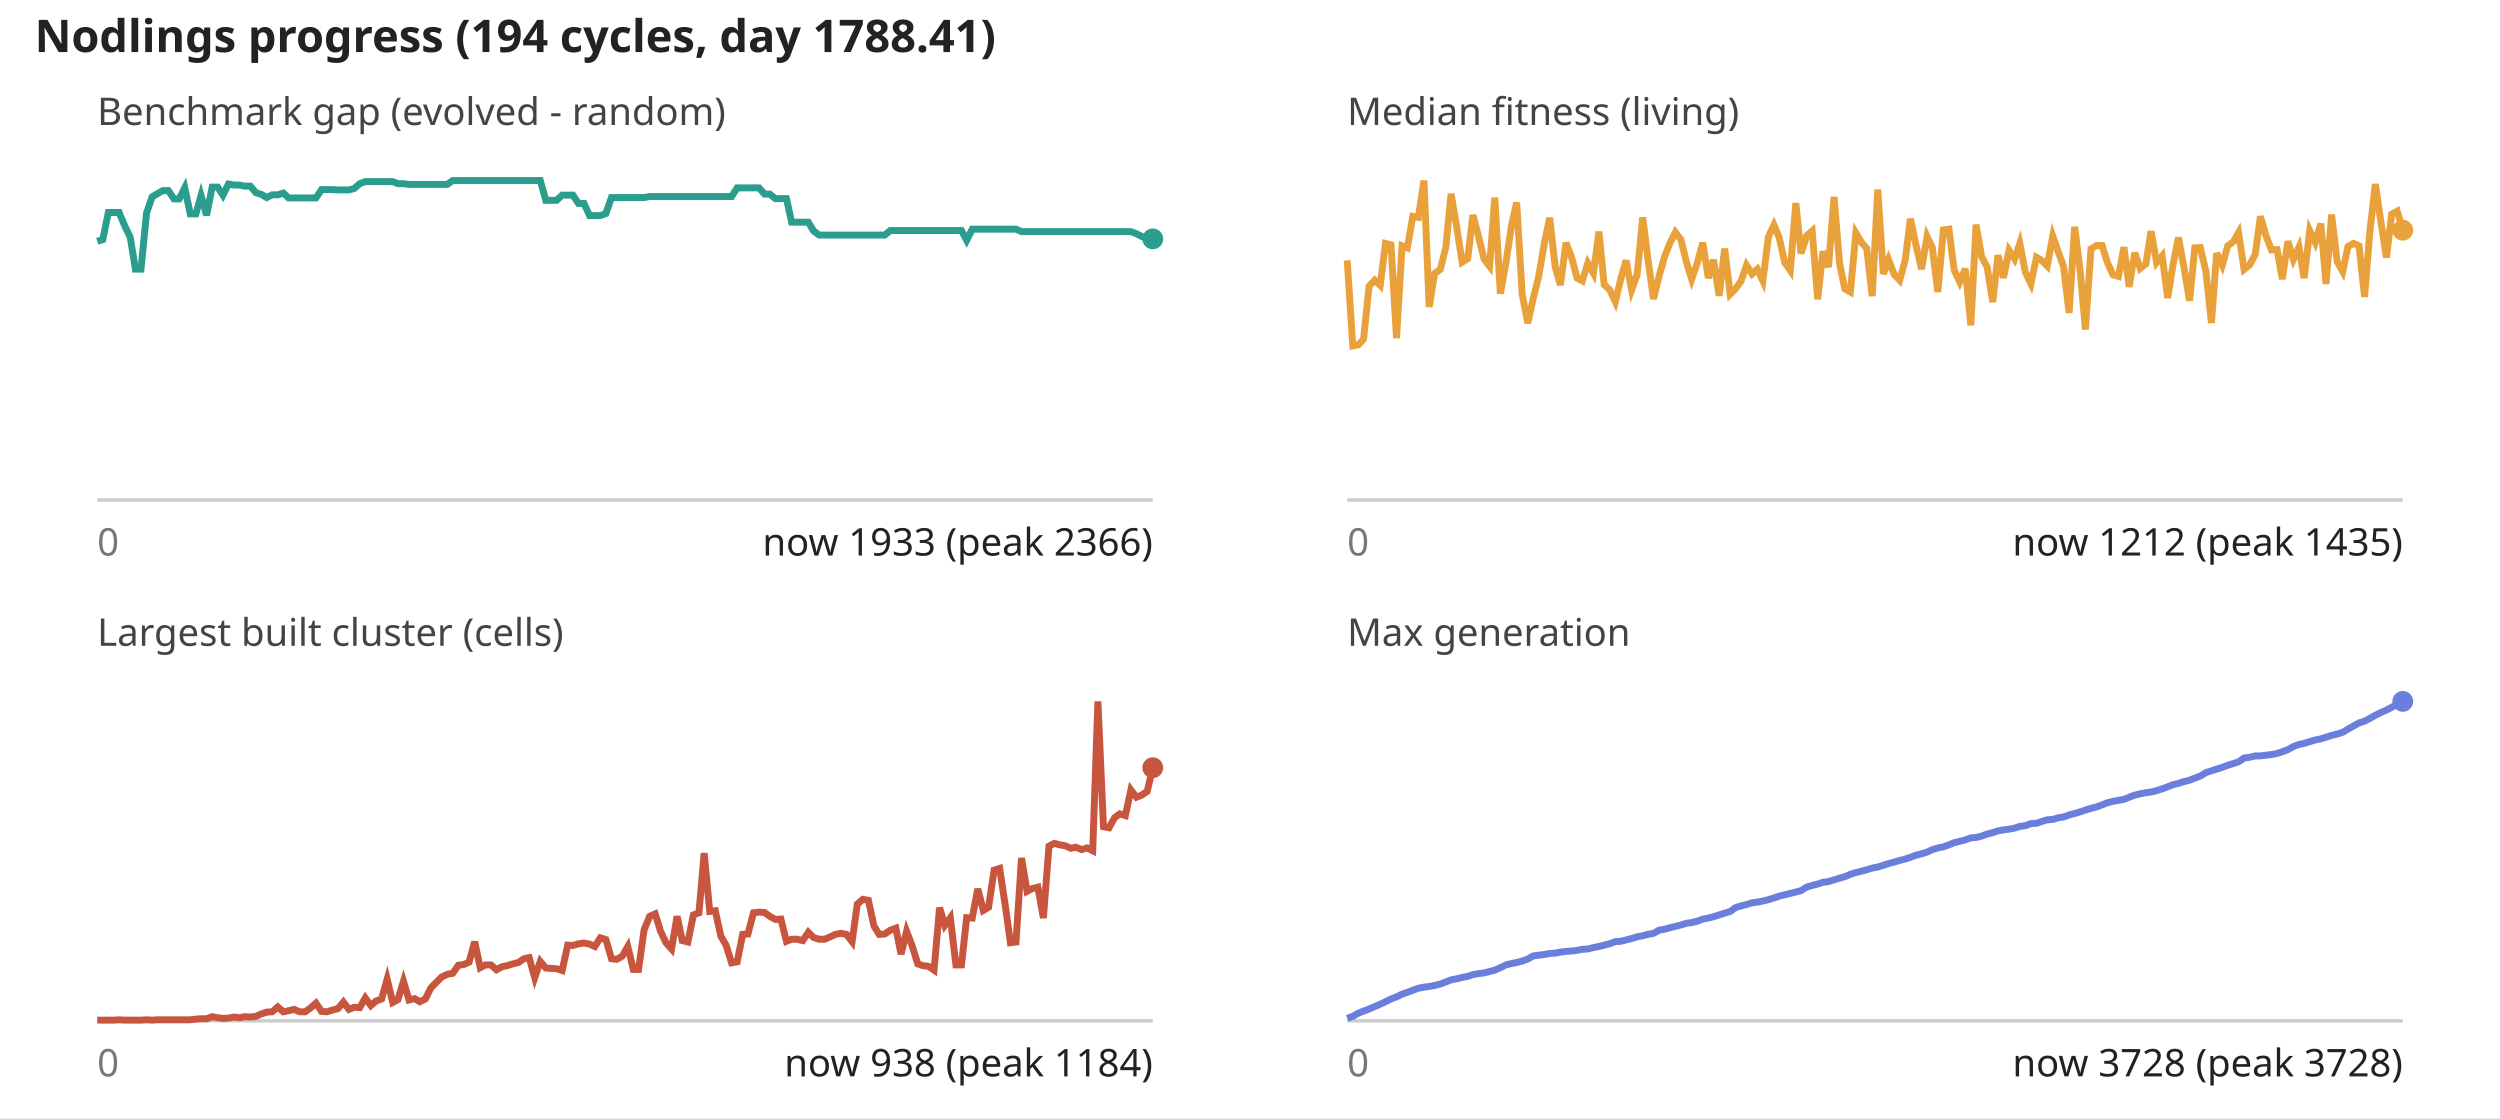
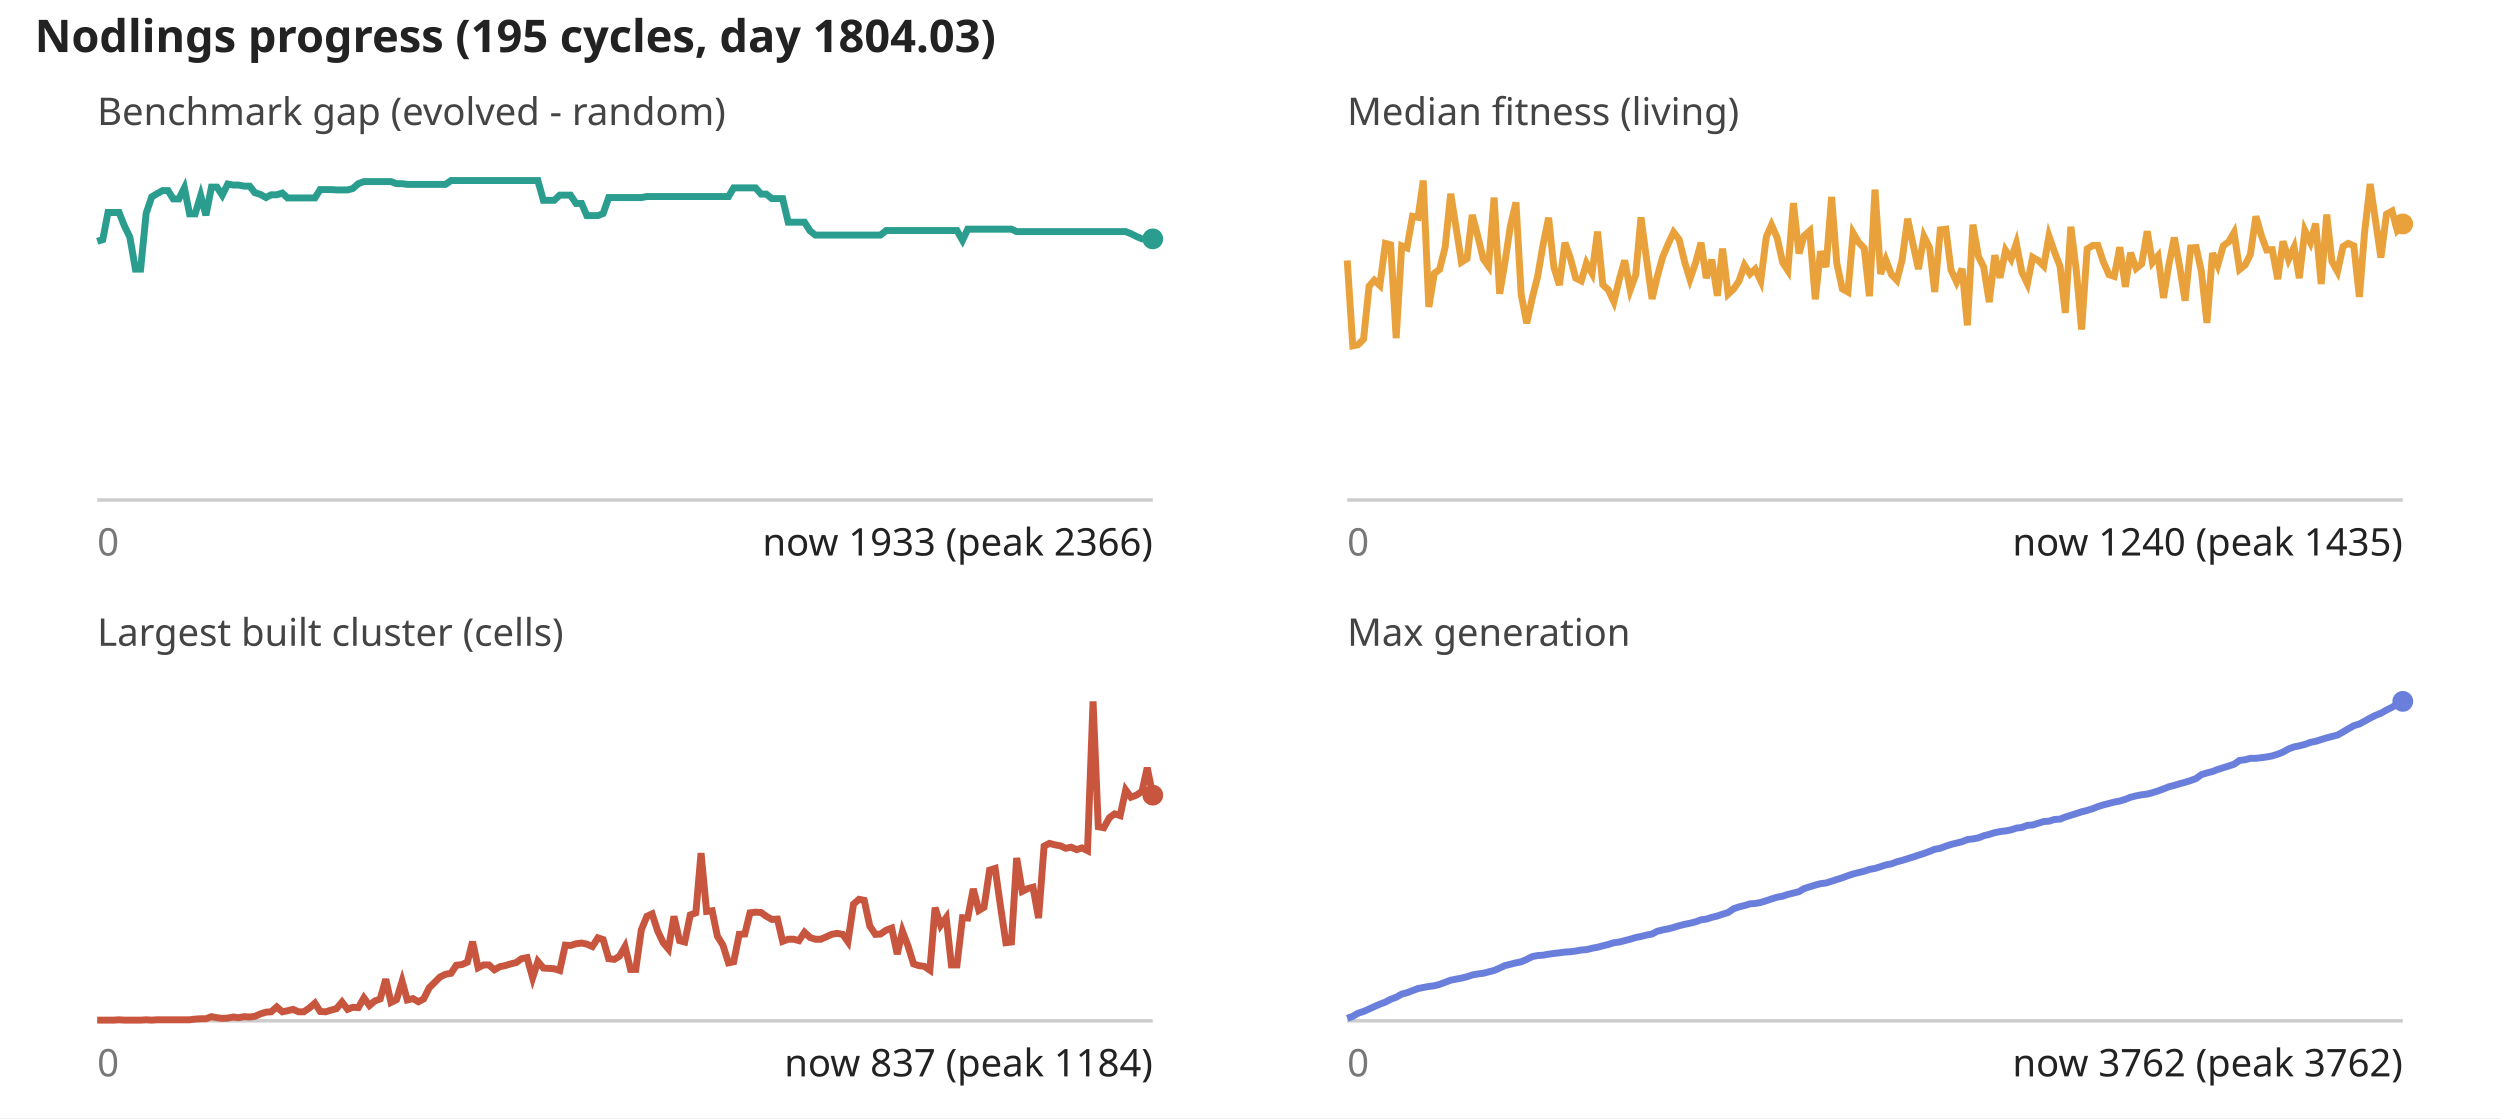
<svg xmlns="http://www.w3.org/2000/svg" viewBox="0 0 720 322" font-family="sans-serif" font-size="11">
  <rect width="100%" height="100%" fill="#fff" />
-   <text x="10" y="15" font-size="13" font-weight="bold" fill="#222">Nodlings progress (194 cycles, day 1788.41)</text>
+   <text x="10" y="15" font-size="13" font-weight="bold" fill="#222">Nodlings progress (195 cycles, day 1804.03)</text>
  <text x="28" y="36" fill="#444">Benchmark gap (evolved - random)</text>
  <line x1="28" y1="144" x2="332" y2="144" stroke="#ccc" />
-   <polyline fill="none" stroke="#2a9d8f" stroke-width="2" points="28.0,69.5 29.6,69.0 31.2,61.2 32.7,61.2 34.3,61.2 35.9,65.0 37.5,68.3 39.0,77.5 40.6,77.5 42.2,61.4 43.8,56.7 45.3,55.8 46.9,54.9 48.5,54.9 50.1,57.3 51.6,57.3 53.2,54.1 54.8,61.6 56.4,61.6 57.9,56.3 59.5,62.0 61.1,53.9 62.7,53.9 64.2,56.2 65.8,53.0 67.4,53.3 69.0,53.3 70.5,53.6 72.1,53.6 73.7,55.5 75.3,56.0 76.8,56.9 78.4,56.1 80.0,56.1 81.6,55.6 83.1,57.0 84.7,57.0 86.3,57.0 87.9,57.0 89.4,57.0 91.0,57.0 92.6,54.6 94.2,54.6 95.7,54.6 97.3,54.7 98.9,54.7 100.5,54.7 102.0,54.3 103.6,52.9 105.2,52.3 106.8,52.3 108.3,52.3 109.9,52.3 111.5,52.3 113.1,52.3 114.6,52.9 116.2,52.9 117.8,53.1 119.4,53.1 120.9,53.1 122.5,53.1 124.1,53.1 125.7,53.1 127.2,53.1 128.8,53.1 130.4,52.0 132.0,52.0 133.5,52.0 135.1,52.0 136.7,52.0 138.3,52.0 139.8,52.0 141.4,52.0 143.0,52.0 144.6,52.0 146.1,52.0 147.7,52.0 149.3,52.0 150.9,52.0 152.4,52.0 154.0,52.0 155.6,52.0 157.2,57.7 158.7,57.7 160.3,57.7 161.9,56.2 163.5,56.2 165.0,56.2 166.6,58.6 168.2,58.6 169.8,62.1 171.3,62.1 172.9,62.1 174.5,61.5 176.1,56.9 177.6,56.9 179.2,56.9 180.8,56.9 182.4,56.9 183.9,56.9 185.5,56.9 187.1,56.6 188.7,56.6 190.2,56.6 191.8,56.6 193.4,56.6 195.0,56.6 196.5,56.6 198.1,56.6 199.7,56.6 201.3,56.6 202.8,56.6 204.4,56.6 206.0,56.6 207.6,56.6 209.1,56.6 210.7,56.6 212.3,54.1 213.9,54.1 215.4,54.1 217.0,54.1 218.6,54.1 220.2,55.9 221.7,55.9 223.3,57.2 224.9,57.2 226.5,57.2 228.0,64.0 229.6,64.0 231.2,64.0 232.8,64.0 234.3,66.5 235.9,67.7 237.5,67.7 239.1,67.7 240.6,67.7 242.2,67.7 243.8,67.7 245.4,67.7 246.9,67.7 248.5,67.7 250.1,67.7 251.7,67.7 253.2,67.7 254.8,67.7 256.4,66.4 258.0,66.4 259.5,66.4 261.1,66.4 262.7,66.4 264.3,66.4 265.8,66.4 267.4,66.4 269.0,66.4 270.6,66.4 272.1,66.4 273.7,66.4 275.3,66.4 276.9,66.4 278.4,69.2 280.0,66.0 281.6,66.0 283.2,66.0 284.7,66.0 286.3,66.0 287.9,66.0 289.5,66.0 291.0,66.0 292.6,66.0 294.2,66.7 295.8,66.7 297.3,66.7 298.9,66.7 300.5,66.7 302.1,66.7 303.6,66.7 305.2,66.7 306.8,66.7 308.4,66.7 309.9,66.7 311.5,66.7 313.1,66.7 314.7,66.7 316.2,66.7 317.8,66.7 319.4,66.7 321.0,66.7 322.5,66.7 324.1,66.7 325.7,66.7 327.3,67.3 328.8,68.1 330.4,68.8 332.0,68.8" />
+   <polyline fill="none" stroke="#2a9d8f" stroke-width="2" points="28.0,69.5 29.6,69.0 31.1,61.2 32.7,61.2 34.3,61.2 35.8,65.0 37.4,68.3 39.0,77.5 40.5,77.5 42.1,61.4 43.7,56.7 45.2,55.8 46.8,54.9 48.4,54.9 49.9,57.3 51.5,57.3 53.1,54.1 54.6,61.6 56.2,61.6 57.8,56.3 59.3,62.0 60.9,53.9 62.5,53.9 64.0,56.2 65.6,53.0 67.2,53.3 68.7,53.3 70.3,53.6 71.9,53.6 73.4,55.5 75.0,56.0 76.6,56.9 78.1,56.1 79.7,56.1 81.3,55.6 82.8,57.0 84.4,57.0 86.0,57.0 87.5,57.0 89.1,57.0 90.7,57.0 92.2,54.6 93.8,54.6 95.4,54.6 96.9,54.7 98.5,54.7 100.1,54.7 101.6,54.3 103.2,52.9 104.8,52.3 106.4,52.3 107.9,52.3 109.5,52.3 111.1,52.3 112.6,52.3 114.2,52.9 115.8,52.9 117.3,53.1 118.9,53.1 120.5,53.1 122.0,53.1 123.6,53.1 125.2,53.1 126.7,53.1 128.3,53.1 129.9,52.0 131.4,52.0 133.0,52.0 134.6,52.0 136.1,52.0 137.7,52.0 139.3,52.0 140.8,52.0 142.4,52.0 144.0,52.0 145.5,52.0 147.1,52.0 148.7,52.0 150.2,52.0 151.8,52.0 153.4,52.0 154.9,52.0 156.5,57.7 158.1,57.7 159.6,57.7 161.2,56.2 162.8,56.2 164.3,56.2 165.9,58.6 167.5,58.6 169.0,62.1 170.6,62.1 172.2,62.1 173.7,61.5 175.3,56.9 176.9,56.9 178.4,56.9 180.0,56.9 181.6,56.9 183.1,56.9 184.7,56.9 186.3,56.6 187.8,56.6 189.4,56.6 191.0,56.6 192.5,56.6 194.1,56.6 195.7,56.6 197.2,56.6 198.8,56.6 200.4,56.6 201.9,56.6 203.5,56.6 205.1,56.6 206.6,56.6 208.2,56.6 209.8,56.6 211.3,54.1 212.9,54.1 214.5,54.1 216.0,54.1 217.6,54.1 219.2,55.9 220.7,55.9 222.3,57.2 223.9,57.2 225.4,57.2 227.0,64.0 228.6,64.0 230.1,64.0 231.7,64.0 233.3,66.5 234.8,67.7 236.4,67.7 238.0,67.7 239.5,67.7 241.1,67.7 242.7,67.7 244.2,67.7 245.8,67.7 247.4,67.7 248.9,67.7 250.5,67.7 252.1,67.7 253.6,67.7 255.2,66.4 256.8,66.4 258.4,66.4 259.9,66.4 261.5,66.4 263.1,66.4 264.6,66.4 266.2,66.4 267.8,66.4 269.3,66.4 270.9,66.4 272.5,66.4 274.0,66.4 275.6,66.4 277.2,69.2 278.7,66.0 280.3,66.0 281.9,66.0 283.4,66.0 285.0,66.0 286.6,66.0 288.1,66.0 289.7,66.0 291.3,66.0 292.8,66.7 294.4,66.7 296.0,66.7 297.5,66.7 299.1,66.7 300.7,66.7 302.2,66.7 303.8,66.7 305.4,66.7 306.9,66.7 308.5,66.7 310.1,66.7 311.6,66.7 313.2,66.7 314.8,66.7 316.3,66.7 317.9,66.7 319.5,66.7 321.0,66.7 322.6,66.7 324.2,66.7 325.7,67.3 327.3,68.1 328.9,68.8 330.4,68.8 332.0,68.8" />
  <circle cx="332.0" cy="68.8" r="3" fill="#2a9d8f" />
  <text x="28" y="160" fill="#777">0</text>
  <text x="332" y="160" text-anchor="end" fill="#222">now 1933 (peak 2366)</text>
  <text x="388" y="36" fill="#444">Median fitness (living)</text>
  <line x1="388" y1="144" x2="692" y2="144" stroke="#ccc" />
-   <polyline fill="none" stroke="#e9a23b" stroke-width="2" points="388.0,75.0 389.6,99.6 391.2,99.3 392.7,97.7 394.3,82.4 395.9,80.7 397.5,82.2 399.0,70.1 400.6,70.5 402.2,97.4 403.8,70.8 405.3,71.4 406.9,62.3 408.5,62.6 410.1,52.0 411.6,88.4 413.2,78.7 414.8,77.6 416.4,71.2 417.9,55.8 419.5,65.2 421.1,75.5 422.7,74.5 424.2,61.9 425.8,68.0 427.4,74.6 429.0,76.7 430.5,56.9 432.1,84.6 433.7,75.7 435.3,65.0 436.8,58.3 438.4,84.8 440.0,93.1 441.6,85.8 443.1,79.8 444.7,70.5 446.3,62.7 447.9,76.9 449.4,82.1 451.0,69.9 452.6,74.1 454.2,80.1 455.7,80.9 457.3,75.8 458.9,78.7 460.5,66.7 462.0,82.0 463.6,83.5 465.2,86.9 466.8,80.3 468.3,75.0 469.9,83.5 471.5,79.1 473.1,62.6 474.6,74.6 476.2,86.1 477.8,79.6 479.4,73.9 480.9,70.1 482.5,66.9 484.1,69.0 485.7,75.5 487.2,80.4 488.8,75.8 490.4,69.9 492.0,80.1 493.5,74.8 495.1,85.2 496.7,71.6 498.3,84.7 499.8,83.2 501.4,81.0 503.0,76.4 504.6,78.9 506.1,77.5 507.7,80.9 509.3,68.2 510.9,64.8 512.4,68.4 514.0,75.6 515.6,77.9 517.2,58.5 518.7,73.0 520.3,67.9 521.9,66.5 523.5,86.2 525.0,72.4 526.6,76.9 528.2,56.7 529.8,75.8 531.3,83.2 532.9,84.1 534.5,67.1 536.1,69.8 537.6,71.5 539.2,85.3 540.8,54.6 542.4,78.9 543.9,74.8 545.5,79.0 547.1,80.7 548.7,74.9 550.2,63.0 551.8,70.6 553.4,77.5 555.0,68.1 556.5,71.3 558.1,84.1 559.7,66.2 561.3,66.0 562.8,77.8 564.4,81.2 566.0,77.4 567.6,93.7 569.1,64.7 570.7,73.9 572.3,76.9 573.9,87.0 575.4,73.5 577.0,80.0 578.6,72.1 580.2,74.6 581.7,70.1 583.3,78.4 584.9,81.7 586.5,74.1 588.0,75.0 589.6,76.6 591.2,68.0 592.8,72.6 594.3,76.7 595.9,90.1 597.5,65.3 599.1,78.1 600.6,94.9 602.2,71.7 603.8,70.7 605.4,70.7 606.9,75.5 608.5,79.1 610.1,79.6 611.7,71.2 613.2,82.6 614.8,72.8 616.4,77.3 618.0,76.0 619.5,66.6 621.1,75.6 622.7,73.7 624.3,85.8 625.8,76.4 627.4,68.4 629.0,77.1 630.6,86.6 632.1,71.4 633.7,71.3 635.3,78.2 636.9,93.0 638.4,72.9 640.0,76.4 641.6,70.8 643.2,69.6 644.7,67.0 646.3,77.6 647.9,76.3 649.5,73.3 651.0,62.3 652.6,67.9 654.2,72.0 655.8,71.9 657.3,80.4 658.9,69.5 660.5,74.7 662.1,71.2 663.6,80.1 665.2,66.4 666.8,69.8 668.4,64.4 669.9,81.8 671.5,61.8 673.1,75.3 674.7,78.2 676.2,71.0 677.8,70.1 679.4,70.8 681.0,85.5 682.5,66.9 684.1,53.0 685.7,63.9 687.3,74.2 688.8,61.7 690.4,60.8 692.0,66.3" />
-   <circle cx="692.0" cy="66.3" r="3" fill="#e9a23b" />
+   <polyline fill="none" stroke="#e9a23b" stroke-width="2" points="388.0,75.0 389.6,99.6 391.1,99.3 392.7,97.7 394.3,82.4 395.8,80.7 397.4,82.2 399.0,70.1 400.5,70.5 402.1,97.4 403.7,70.8 405.2,71.4 406.8,62.3 408.4,62.6 409.9,52.0 411.5,88.4 413.1,78.7 414.6,77.6 416.2,71.2 417.8,55.8 419.3,65.2 420.9,75.5 422.5,74.5 424.0,61.9 425.6,68.0 427.2,74.6 428.7,76.7 430.3,56.9 431.9,84.6 433.4,75.7 435.0,65.0 436.6,58.3 438.1,84.8 439.7,93.1 441.3,85.8 442.8,79.8 444.4,70.5 446.0,62.7 447.5,76.9 449.1,82.1 450.7,69.9 452.2,74.1 453.8,80.1 455.4,80.9 456.9,75.8 458.5,78.7 460.1,66.7 461.6,82.0 463.2,83.5 464.8,86.9 466.4,80.3 467.9,75.0 469.5,83.5 471.1,79.1 472.6,62.6 474.2,74.6 475.8,86.1 477.3,79.6 478.9,73.9 480.5,70.1 482.0,66.9 483.6,69.0 485.2,75.5 486.7,80.4 488.3,75.8 489.9,69.9 491.4,80.1 493.0,74.8 494.6,85.2 496.1,71.6 497.7,84.7 499.3,83.2 500.8,81.0 502.4,76.4 504.0,78.9 505.5,77.5 507.1,80.9 508.7,68.2 510.2,64.8 511.8,68.4 513.4,75.6 514.9,77.9 516.5,58.5 518.1,73.0 519.6,67.9 521.2,66.5 522.8,86.2 524.3,72.4 525.9,76.9 527.5,56.7 529.0,75.8 530.6,83.2 532.2,84.1 533.7,67.1 535.3,69.8 536.9,71.5 538.4,85.3 540.0,54.6 541.6,78.9 543.1,74.8 544.7,79.0 546.3,80.7 547.8,74.9 549.4,63.0 551.0,70.6 552.5,77.5 554.1,68.1 555.7,71.3 557.2,84.1 558.8,66.2 560.4,66.0 561.9,77.8 563.5,81.2 565.1,77.4 566.6,93.7 568.2,64.7 569.8,73.9 571.3,76.9 572.9,87.0 574.5,73.5 576.0,80.0 577.6,72.1 579.2,74.6 580.7,70.1 582.3,78.4 583.9,81.7 585.4,74.1 587.0,75.0 588.6,76.6 590.1,68.0 591.7,72.6 593.3,76.7 594.8,90.1 596.4,65.3 598.0,78.1 599.5,94.9 601.1,71.7 602.7,70.7 604.2,70.7 605.8,75.5 607.4,79.1 608.9,79.6 610.5,71.2 612.1,82.6 613.6,72.8 615.2,77.3 616.8,76.0 618.4,66.6 619.9,75.6 621.5,73.7 623.1,85.8 624.6,76.4 626.2,68.4 627.8,77.1 629.3,86.6 630.9,71.4 632.5,71.3 634.0,78.2 635.6,93.0 637.2,72.9 638.7,76.4 640.3,70.8 641.9,69.6 643.4,67.0 645.0,77.6 646.6,76.3 648.1,73.3 649.7,62.3 651.3,67.9 652.8,72.0 654.4,71.9 656.0,80.4 657.5,69.5 659.1,74.7 660.7,71.2 662.2,80.1 663.8,66.4 665.4,69.8 666.9,64.4 668.5,81.8 670.1,61.8 671.6,75.3 673.2,78.2 674.8,71.0 676.3,70.1 677.9,70.8 679.5,85.5 681.0,66.9 682.6,53.0 684.2,63.9 685.7,74.2 687.3,61.7 688.9,60.8 690.4,66.3 692.0,64.5" />
+   <circle cx="692.0" cy="64.5" r="3" fill="#e9a23b" />
  <text x="388" y="160" fill="#777">0</text>
-   <text x="692" y="160" text-anchor="end" fill="#222">now 1212 (peak 1435)</text>
+   <text x="692" y="160" text-anchor="end" fill="#222">now 1240 (peak 1435)</text>
  <text x="28" y="186" fill="#444">Largest built cluster (cells)</text>
  <line x1="28" y1="294" x2="332" y2="294" stroke="#ccc" />
-   <polyline fill="none" stroke="#c8553d" stroke-width="2" points="28.0,293.8 29.6,293.8 31.2,293.8 32.7,293.8 34.3,293.7 35.9,293.8 37.5,293.8 39.0,293.8 40.6,293.8 42.2,293.7 43.8,293.8 45.3,293.7 46.9,293.7 48.5,293.7 50.1,293.7 51.6,293.7 53.2,293.7 54.8,293.7 56.4,293.5 57.9,293.4 59.5,293.4 61.1,292.8 62.7,293.1 64.2,293.3 65.8,293.2 67.4,292.9 69.0,293.1 70.5,292.8 72.1,292.9 73.7,292.7 75.3,292.0 76.8,291.5 78.4,291.4 80.0,290.0 81.6,291.4 83.1,291.1 84.7,290.7 86.3,291.4 87.9,291.4 89.4,290.3 91.0,288.9 92.6,291.3 94.2,291.4 95.7,290.9 97.3,290.5 98.9,288.6 100.5,290.7 102.0,290.1 103.6,290.2 105.2,287.4 106.8,289.6 108.3,288.3 109.9,287.7 111.5,282.0 113.1,288.7 114.6,287.9 116.2,282.6 117.8,288.0 119.4,287.6 120.9,288.5 122.5,287.7 124.1,284.5 125.7,282.9 127.2,281.4 128.8,280.6 130.4,280.3 132.0,278.0 133.5,277.8 135.1,277.1 136.7,271.2 138.3,278.7 139.8,277.9 141.4,277.9 143.0,279.3 144.6,278.4 146.1,278.1 147.7,277.6 149.3,277.2 150.9,276.1 152.4,275.8 154.0,281.6 155.6,276.9 157.2,278.8 158.7,278.9 160.3,279.0 161.9,279.5 163.5,272.2 165.0,272.3 166.6,271.8 168.2,271.6 169.8,271.9 171.3,272.6 172.9,270.1 174.5,270.6 176.1,276.1 177.6,276.3 179.2,275.4 180.8,272.6 182.4,279.2 183.9,279.2 185.5,267.8 187.1,263.9 188.7,263.2 190.2,268.1 191.8,271.5 193.4,273.3 195.0,263.9 196.5,270.9 198.1,271.3 199.7,263.5 201.3,262.9 202.8,245.7 204.4,262.5 206.0,262.3 207.6,269.6 209.1,272.2 210.7,277.3 212.3,277.0 213.9,269.1 215.4,269.0 217.0,262.9 218.6,262.7 220.2,262.8 221.7,263.9 223.3,264.8 224.9,264.7 226.5,271.1 228.0,270.5 229.6,270.5 231.2,270.9 232.8,268.5 234.3,270.0 235.9,270.5 237.5,270.5 239.1,269.8 240.6,269.1 242.2,268.8 243.8,269.1 245.4,271.2 246.9,260.4 248.5,259.0 250.1,259.3 251.7,266.7 253.2,269.1 254.8,269.0 256.4,267.9 258.0,267.3 259.5,274.8 261.1,268.2 262.7,272.4 264.3,277.6 265.8,278.1 267.4,278.3 269.0,279.4 270.6,261.4 272.1,266.5 273.7,264.3 275.3,277.9 276.9,277.9 278.4,264.3 280.0,264.4 281.6,256.0 283.2,262.2 284.7,261.3 286.3,250.6 287.9,250.1 289.5,260.7 291.0,271.5 292.6,271.3 294.2,247.1 295.8,256.7 297.3,255.9 298.9,255.5 300.5,264.4 302.1,243.7 303.6,242.9 305.2,243.3 306.8,243.6 308.4,244.3 309.9,244.0 311.5,244.7 313.1,244.2 314.7,245.0 316.2,202.0 317.8,238.1 319.4,238.4 321.0,235.5 322.5,234.4 324.1,234.9 325.7,227.5 327.3,229.6 328.8,229.0 330.4,227.9 332.0,221.1" />
-   <circle cx="332.0" cy="221.1" r="3" fill="#c8553d" />
+   <polyline fill="none" stroke="#c8553d" stroke-width="2" points="28.0,293.8 29.6,293.8 31.1,293.8 32.7,293.8 34.3,293.7 35.8,293.8 37.4,293.8 39.0,293.8 40.5,293.8 42.1,293.7 43.7,293.8 45.2,293.7 46.8,293.7 48.4,293.7 49.9,293.7 51.5,293.7 53.1,293.7 54.6,293.7 56.2,293.5 57.8,293.4 59.3,293.4 60.9,292.8 62.5,293.1 64.0,293.3 65.6,293.2 67.2,292.9 68.7,293.1 70.3,292.8 71.9,292.9 73.4,292.7 75.0,292.0 76.6,291.5 78.1,291.4 79.7,290.0 81.3,291.4 82.8,291.1 84.4,290.7 86.0,291.4 87.5,291.4 89.1,290.3 90.7,288.9 92.2,291.3 93.8,291.4 95.4,290.9 96.9,290.5 98.5,288.6 100.1,290.7 101.6,290.1 103.2,290.2 104.8,287.4 106.4,289.6 107.9,288.3 109.5,287.7 111.1,282.0 112.6,288.7 114.2,287.9 115.8,282.6 117.3,288.0 118.9,287.6 120.5,288.5 122.0,287.7 123.6,284.5 125.2,282.9 126.7,281.4 128.3,280.6 129.9,280.3 131.4,278.0 133.0,277.8 134.6,277.1 136.1,271.2 137.7,278.7 139.3,277.9 140.8,277.9 142.4,279.3 144.0,278.4 145.5,278.1 147.1,277.6 148.7,277.2 150.2,276.1 151.8,275.8 153.4,281.6 154.9,276.9 156.5,278.8 158.1,278.9 159.6,279.0 161.2,279.5 162.8,272.2 164.3,272.3 165.9,271.8 167.5,271.6 169.0,271.9 170.6,272.6 172.2,270.1 173.7,270.6 175.3,276.1 176.9,276.3 178.4,275.4 180.0,272.6 181.6,279.2 183.1,279.2 184.7,267.8 186.3,263.9 187.8,263.2 189.4,268.1 191.0,271.5 192.5,273.3 194.1,263.9 195.7,270.9 197.2,271.3 198.8,263.5 200.4,262.9 201.9,245.7 203.5,262.5 205.1,262.3 206.6,269.6 208.2,272.2 209.8,277.3 211.3,277.0 212.9,269.1 214.5,269.0 216.0,262.9 217.6,262.7 219.2,262.8 220.7,263.9 222.3,264.8 223.9,264.7 225.4,271.1 227.0,270.5 228.6,270.5 230.1,270.9 231.7,268.5 233.3,270.0 234.8,270.5 236.4,270.5 238.0,269.8 239.5,269.1 241.1,268.8 242.7,269.1 244.2,271.2 245.8,260.4 247.4,259.0 248.9,259.3 250.5,266.7 252.1,269.1 253.6,269.0 255.2,267.9 256.8,267.3 258.4,274.8 259.9,268.2 261.5,272.4 263.1,277.6 264.6,278.1 266.2,278.3 267.8,279.4 269.3,261.4 270.9,266.5 272.5,264.3 274.0,277.9 275.6,277.9 277.2,264.3 278.7,264.4 280.3,256.0 281.9,262.2 283.4,261.3 285.0,250.6 286.6,250.1 288.1,260.7 289.7,271.5 291.3,271.3 292.8,247.1 294.4,256.7 296.0,255.9 297.5,255.5 299.1,264.4 300.7,243.7 302.2,242.9 303.8,243.3 305.4,243.6 306.9,244.3 308.5,244.0 310.1,244.7 311.6,244.2 313.2,245.0 314.8,202.0 316.3,238.1 317.9,238.4 319.5,235.5 321.0,234.4 322.6,234.9 324.2,227.5 325.7,229.6 327.3,229.0 328.9,227.9 330.4,221.1 332.0,229.0" />
+   <circle cx="332.0" cy="229.0" r="3" fill="#c8553d" />
  <text x="28" y="310" fill="#777">0</text>
-   <text x="332" y="310" text-anchor="end" fill="#222">now 938 (peak 1184)</text>
+   <text x="332" y="310" text-anchor="end" fill="#222">now 837 (peak 1184)</text>
  <text x="388" y="186" fill="#444">Max generation</text>
  <line x1="388" y1="294" x2="692" y2="294" stroke="#ccc" />
-   <polyline fill="none" stroke="#6a7fdb" stroke-width="2" points="388.0,293.3 389.6,292.7 391.2,291.8 392.7,291.2 394.3,290.6 395.9,289.9 397.5,289.2 399.0,288.5 400.6,287.7 402.2,287.1 403.8,286.3 405.3,285.8 406.9,285.2 408.5,284.6 410.1,284.3 411.6,284.1 413.2,283.8 414.8,283.4 416.4,282.8 417.9,282.2 419.5,281.9 421.1,281.5 422.7,281.2 424.2,280.7 425.8,280.4 427.4,280.2 429.0,279.8 430.5,279.4 432.1,278.7 433.7,277.9 435.3,277.5 436.8,277.2 438.4,276.8 440.0,276.2 441.6,275.3 443.1,275.1 444.7,274.9 446.3,274.6 447.9,274.5 449.4,274.2 451.0,274.0 452.6,273.9 454.2,273.7 455.7,273.4 457.3,273.3 458.9,272.9 460.5,272.6 462.0,272.2 463.6,271.8 465.2,271.2 466.8,271.1 468.3,270.7 469.9,270.3 471.5,269.8 473.1,269.5 474.6,269.1 476.2,268.8 477.8,267.9 479.4,267.6 480.9,267.2 482.5,266.8 484.1,266.4 485.7,265.9 487.2,265.7 488.8,265.3 490.4,264.7 492.0,264.4 493.5,264.0 495.1,263.5 496.7,263.0 498.3,262.5 499.8,261.4 501.4,260.9 503.0,260.5 504.6,260.0 506.1,259.8 507.7,259.5 509.3,259.1 510.9,258.6 512.4,258.1 514.0,257.7 515.6,257.3 517.2,256.9 518.7,256.5 520.3,255.5 521.9,255.0 523.5,254.6 525.0,254.1 526.6,253.9 528.2,253.4 529.8,252.9 531.3,252.5 532.9,251.8 534.5,251.3 536.1,250.9 537.6,250.5 539.2,250.0 540.8,249.7 542.4,249.2 543.9,248.7 545.5,248.3 547.1,247.8 548.7,247.4 550.2,246.9 551.8,246.3 553.4,245.9 555.0,245.4 556.5,244.7 558.1,244.2 559.7,243.9 561.3,243.3 562.8,242.7 564.4,242.3 566.0,241.9 567.6,241.3 569.1,241.2 570.7,240.8 572.3,240.2 573.9,239.8 575.4,239.3 577.0,239.0 578.6,238.8 580.2,238.5 581.7,238.0 583.3,237.8 584.9,237.2 586.5,237.1 588.0,236.6 589.6,236.1 591.2,236.0 592.8,235.5 594.3,235.3 595.9,234.7 597.5,234.3 599.1,233.8 600.6,233.3 602.2,232.8 603.8,232.4 605.4,231.8 606.9,231.2 608.5,230.8 610.1,230.5 611.7,230.2 613.2,229.6 614.8,229.0 616.4,228.6 618.0,228.3 619.5,228.1 621.1,227.7 622.7,227.2 624.3,226.6 625.8,226.0 627.4,225.6 629.0,225.1 630.6,224.7 632.1,224.1 633.7,223.5 635.3,222.5 636.9,222.0 638.4,221.5 640.0,221.0 641.6,220.4 643.2,219.9 644.7,219.4 646.3,218.3 647.9,218.1 649.5,217.7 651.0,217.7 652.6,217.5 654.2,217.3 655.8,217.0 657.3,216.5 658.9,215.9 660.5,215.0 662.1,214.4 663.6,214.1 665.2,213.6 666.8,213.1 668.4,212.8 669.9,212.3 671.5,211.8 673.1,211.4 674.7,210.9 676.2,210.0 677.8,209.1 679.4,208.2 681.0,207.7 682.5,206.9 684.1,206.0 685.7,205.2 687.3,204.5 688.8,203.7 690.4,202.8 692.0,202.0" />
+   <polyline fill="none" stroke="#6a7fdb" stroke-width="2" points="388.0,293.3 389.6,292.7 391.1,291.8 392.7,291.3 394.3,290.6 395.8,289.9 397.4,289.2 399.0,288.6 400.5,287.8 402.1,287.2 403.7,286.3 405.2,285.9 406.8,285.3 408.4,284.7 409.9,284.4 411.5,284.1 413.1,283.9 414.6,283.5 416.2,282.9 417.8,282.3 419.3,282.0 420.9,281.7 422.5,281.3 424.0,280.8 425.6,280.5 427.2,280.3 428.7,279.9 430.3,279.5 431.9,278.8 433.4,278.1 435.0,277.7 436.6,277.3 438.1,277.0 439.7,276.3 441.3,275.5 442.8,275.2 444.4,275.1 446.0,274.8 447.5,274.6 449.1,274.4 450.7,274.2 452.2,274.1 453.8,273.9 455.4,273.6 456.9,273.5 458.5,273.1 460.1,272.8 461.6,272.4 463.2,272.0 464.8,271.5 466.4,271.3 467.9,270.9 469.5,270.5 471.1,270.0 472.6,269.7 474.2,269.3 475.8,269.0 477.3,268.2 478.9,267.8 480.5,267.5 482.0,267.1 483.6,266.6 485.2,266.2 486.7,265.9 488.3,265.5 489.9,264.9 491.4,264.7 493.0,264.2 494.6,263.8 496.1,263.3 497.7,262.8 499.3,261.7 500.8,261.2 502.4,260.8 504.0,260.3 505.5,260.2 507.1,259.9 508.7,259.4 510.2,258.9 511.8,258.4 513.4,258.1 514.9,257.6 516.5,257.2 518.1,256.8 519.6,255.9 521.2,255.4 522.8,254.9 524.3,254.5 525.9,254.3 527.5,253.8 529.0,253.3 530.6,252.8 532.2,252.2 533.7,251.7 535.3,251.3 536.9,250.9 538.4,250.4 540.0,250.1 541.6,249.6 543.1,249.1 544.7,248.8 546.3,248.2 547.8,247.8 549.4,247.3 551.0,246.8 552.5,246.3 554.1,245.8 555.7,245.2 557.2,244.6 558.8,244.3 560.4,243.7 561.9,243.2 563.5,242.8 565.1,242.4 566.6,241.8 568.2,241.6 569.8,241.3 571.3,240.7 572.9,240.3 574.5,239.8 576.0,239.5 577.6,239.3 579.2,239.0 580.7,238.5 582.3,238.3 583.9,237.7 585.4,237.6 587.0,237.1 588.6,236.6 590.1,236.5 591.7,236.0 593.3,235.9 594.8,235.3 596.4,234.8 598.0,234.3 599.5,233.8 601.1,233.4 602.7,232.9 604.2,232.3 605.8,231.8 607.4,231.4 608.9,231.0 610.5,230.7 612.1,230.2 613.6,229.6 615.2,229.2 616.8,228.9 618.4,228.7 619.9,228.3 621.5,227.8 623.1,227.2 624.6,226.6 626.2,226.2 627.8,225.7 629.3,225.3 630.9,224.8 632.5,224.2 634.0,223.1 635.6,222.6 637.2,222.2 638.7,221.6 640.3,221.1 641.9,220.6 643.4,220.1 645.0,219.0 646.6,218.8 648.1,218.4 649.7,218.4 651.3,218.2 652.8,218.0 654.4,217.7 656.0,217.2 657.5,216.6 659.1,215.7 660.7,215.1 662.2,214.8 663.8,214.4 665.4,213.8 666.9,213.5 668.5,213.0 670.1,212.5 671.6,212.1 673.2,211.7 674.8,210.8 676.3,209.9 677.9,209.0 679.5,208.5 681.0,207.7 682.6,206.8 684.2,206.0 685.7,205.4 687.3,204.5 688.9,203.7 690.4,202.8 692.0,202.0" />
  <circle cx="692.0" cy="202.0" r="3" fill="#6a7fdb" />
  <text x="388" y="310" fill="#777">0</text>
-   <text x="692" y="310" text-anchor="end" fill="#222">now 3728 (peak 3728)</text>
+   <text x="692" y="310" text-anchor="end" fill="#222">now 3762 (peak 3762)</text>
</svg>
